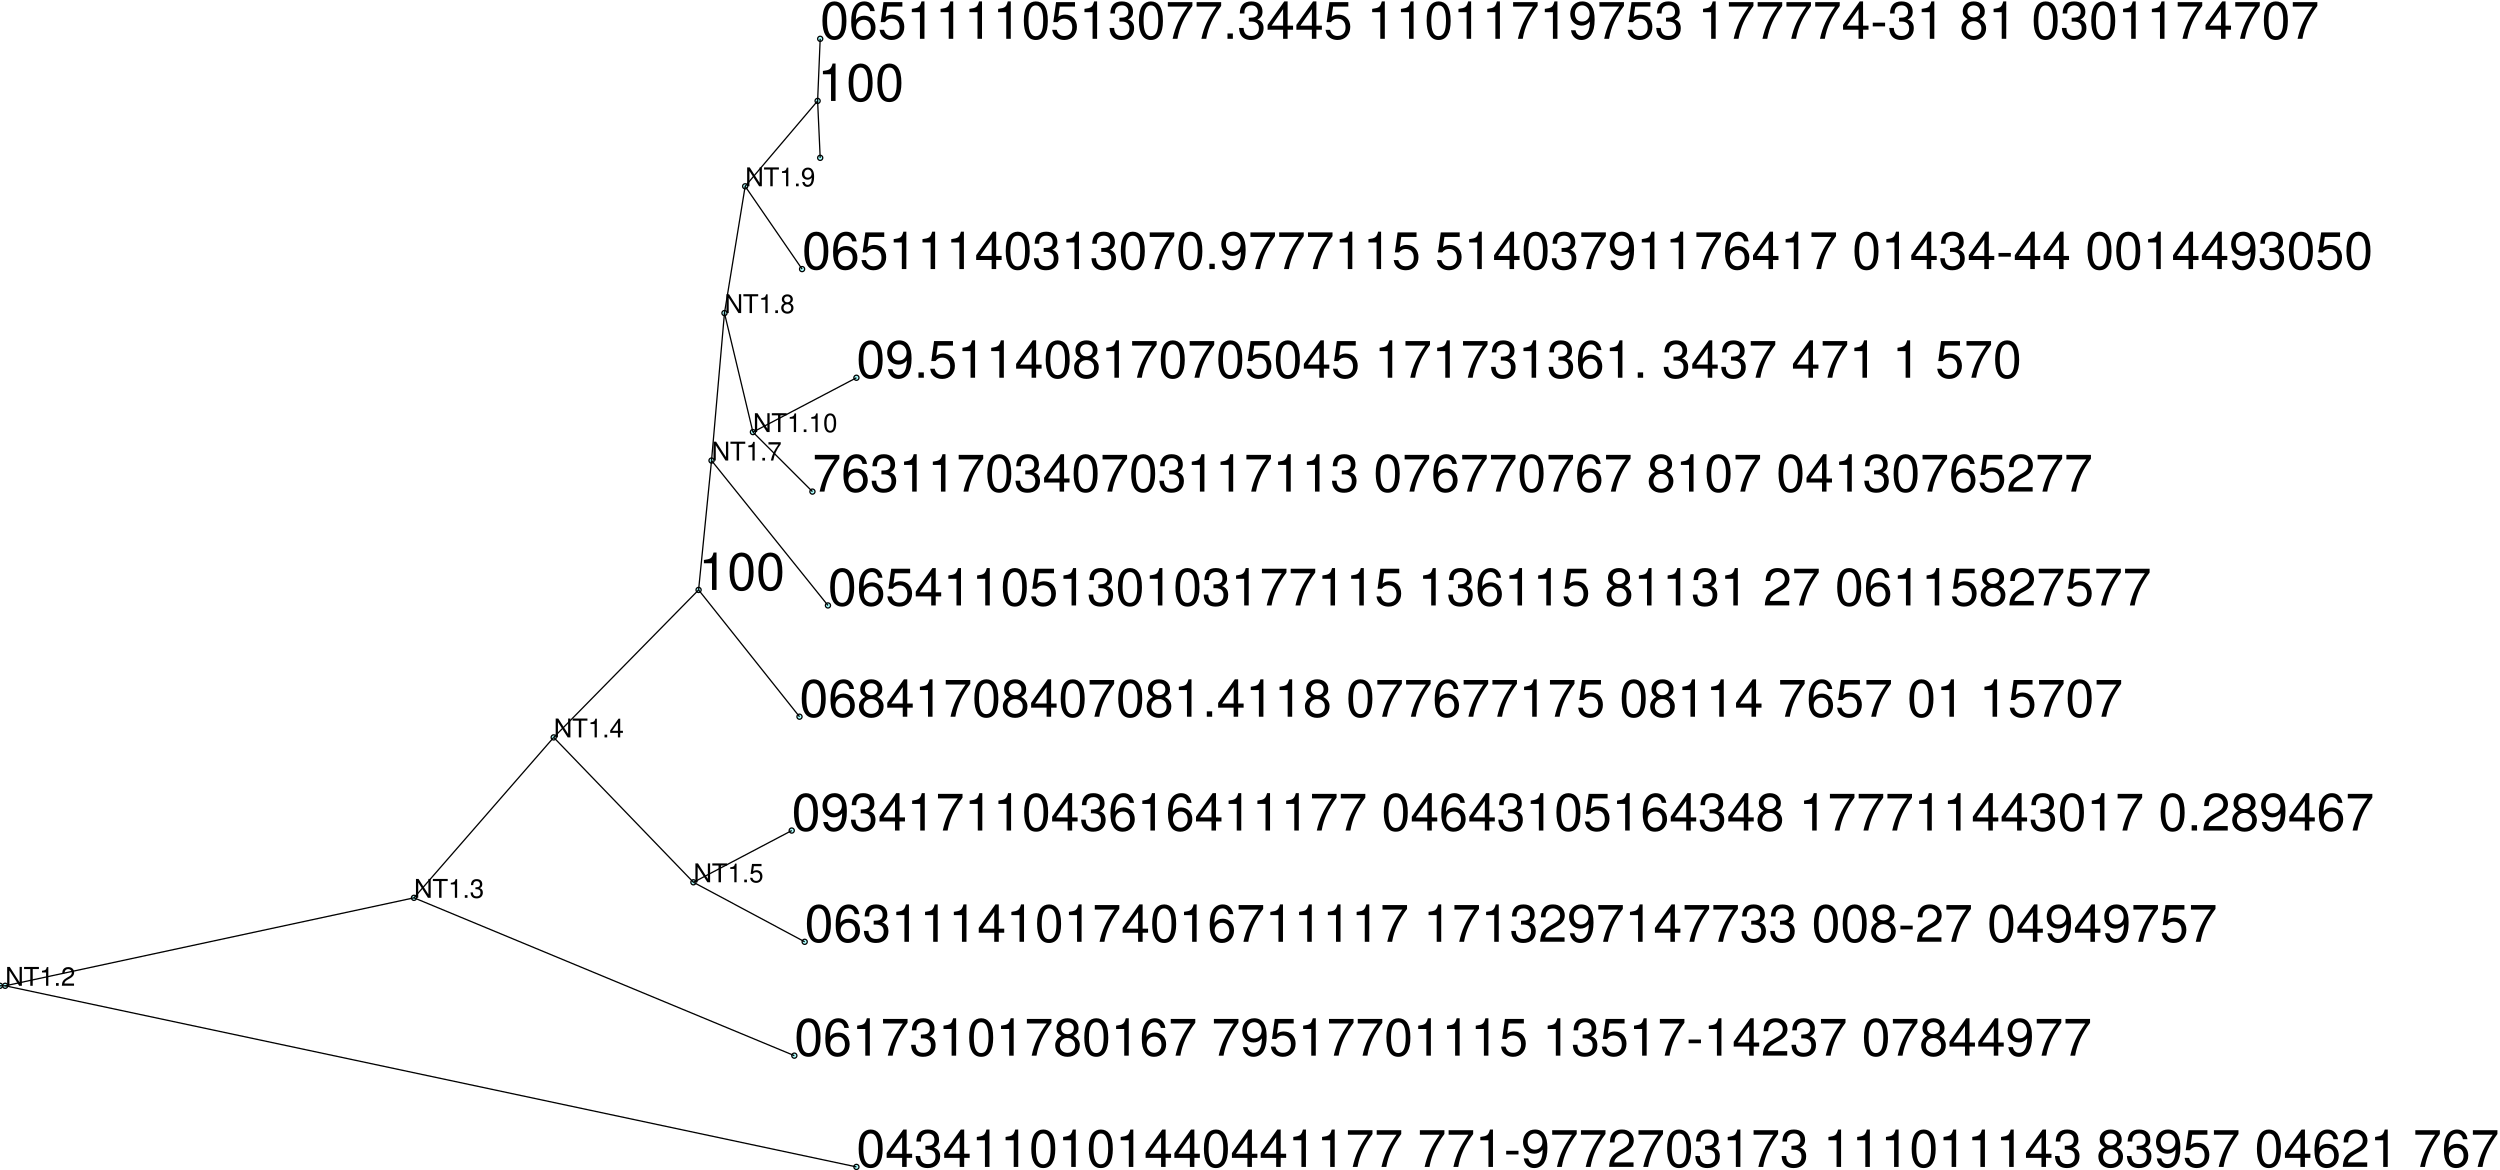
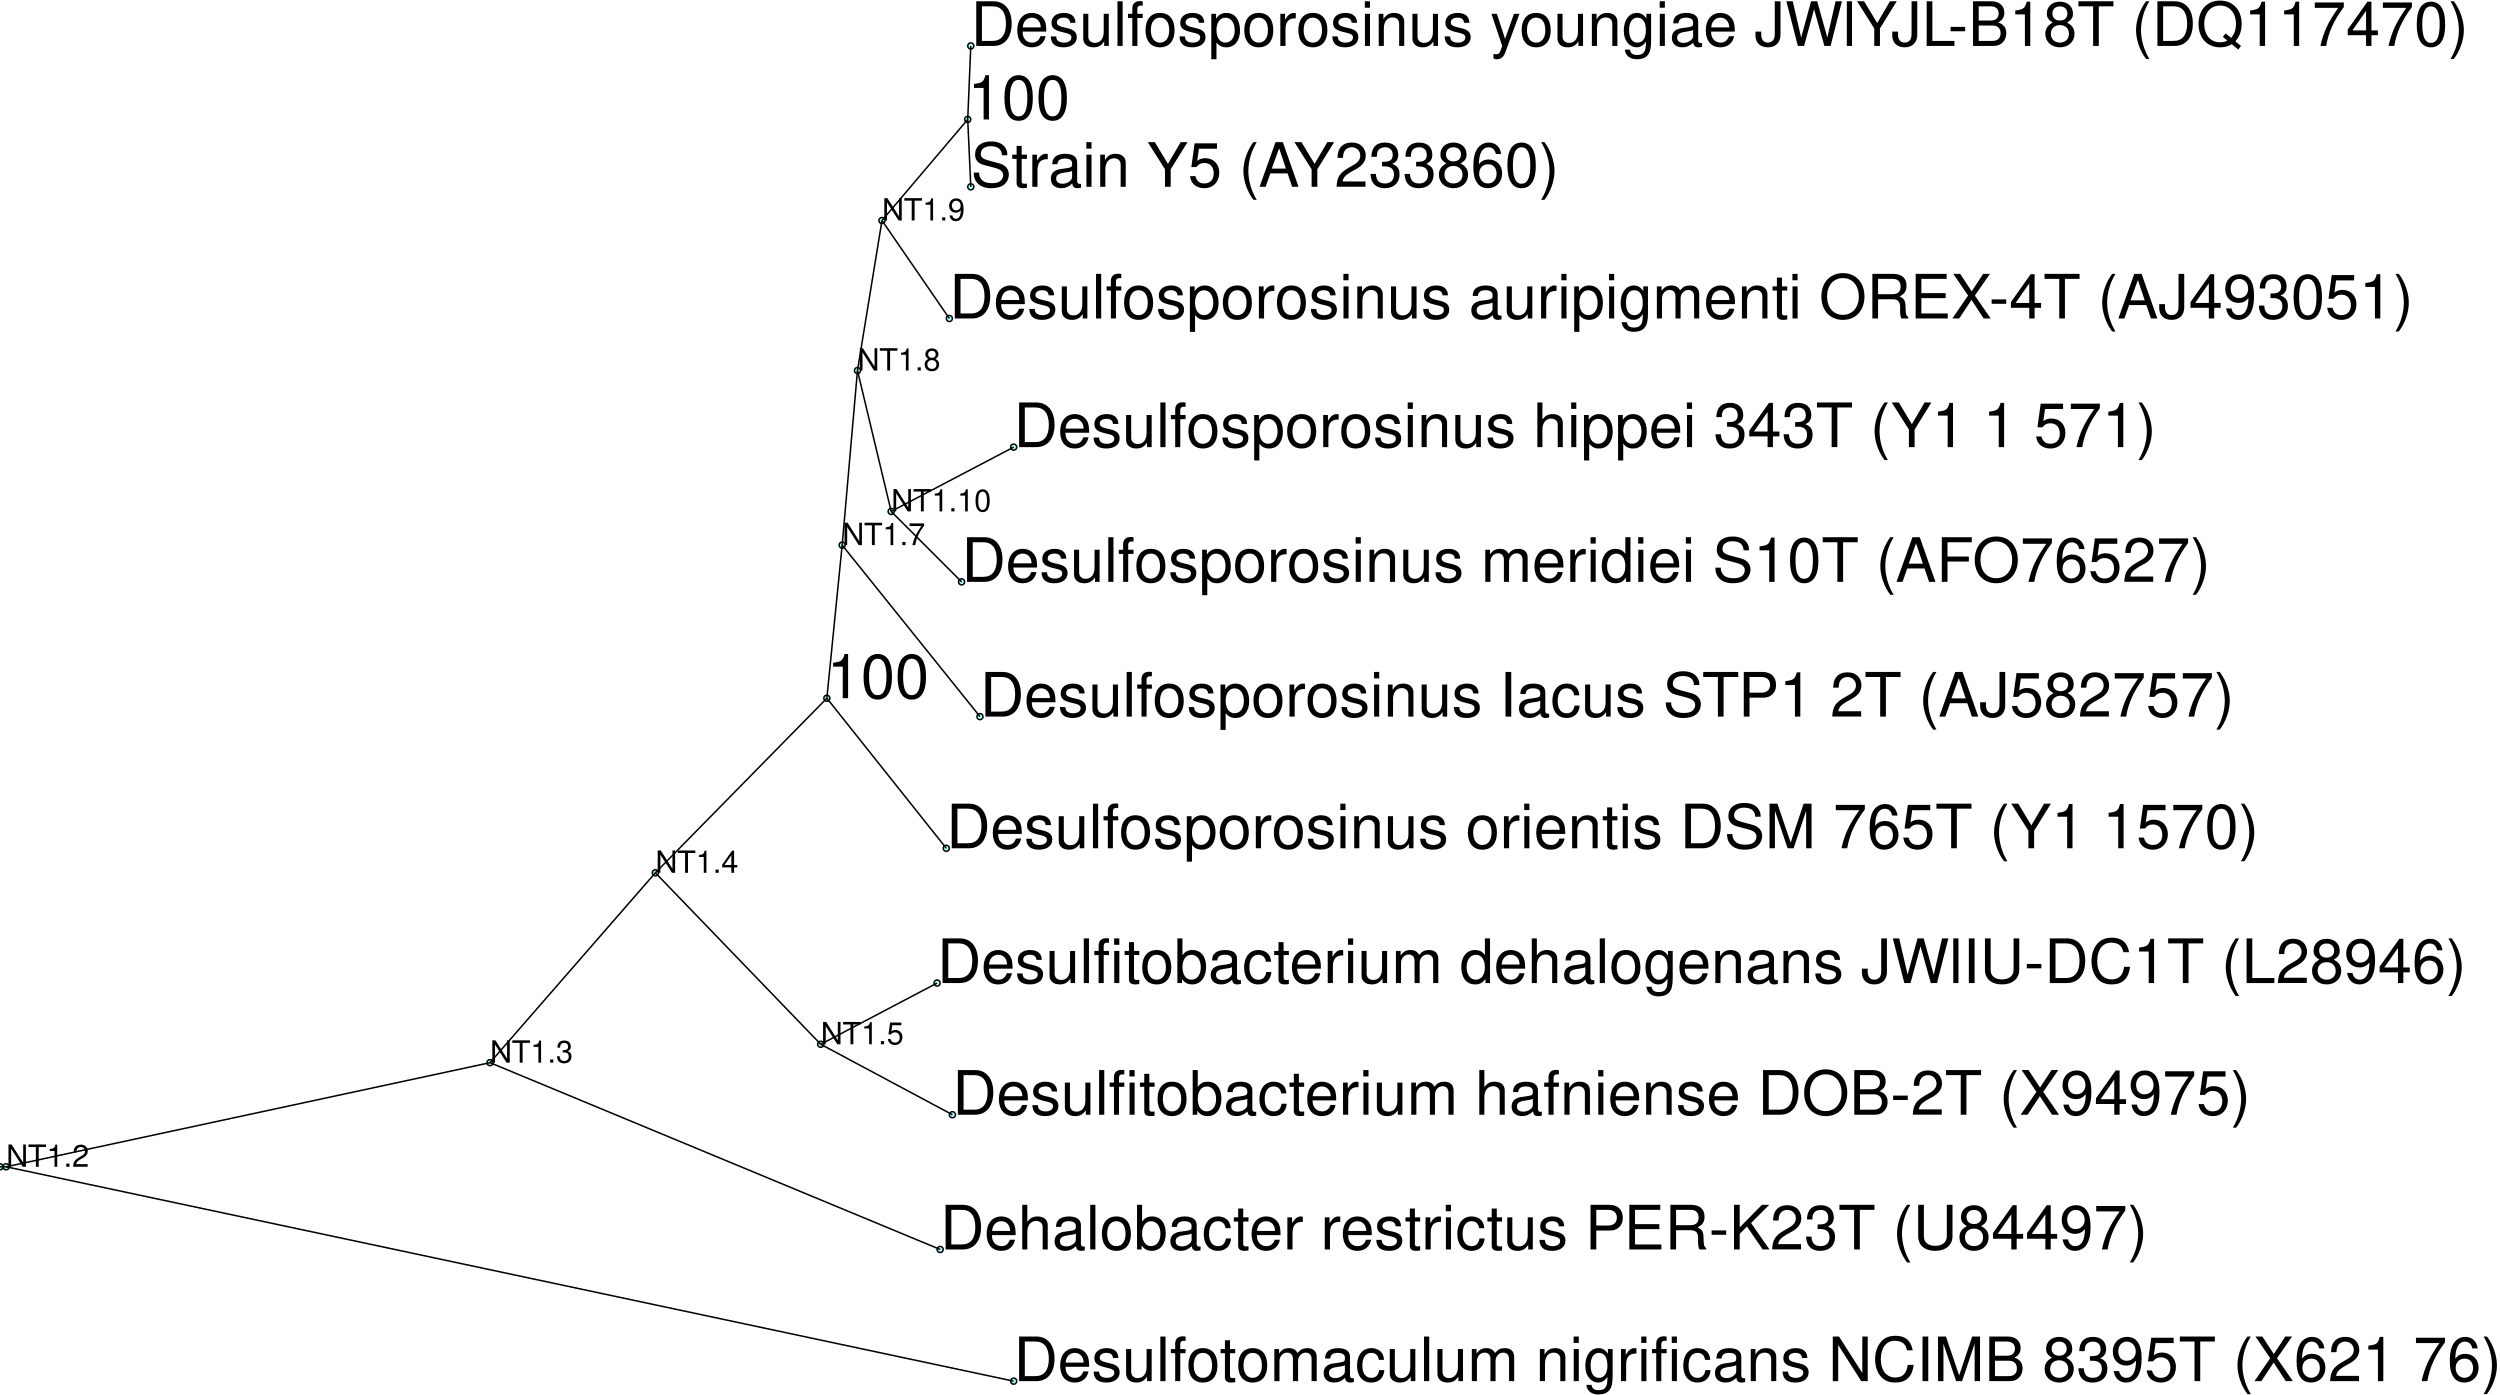
<svg xmlns="http://www.w3.org/2000/svg">
  <g>
    <g>
      <g>
        <circle stroke="black" stroke-width="0.5" fill="#aaffff" cx="0.0" cy="381.0" r="1.0" />
        <text stroke="none" x="0.0" y="381.0" font-size="20.0" font-family="helvetica" />
      </g>
      <g>
        <circle stroke="black" stroke-width="0.5" fill="#aaffff" cx="2.0" cy="381.0" r="1.0" />
        <text stroke="none" x="2.0" y="381.0" font-size="10.0" font-family="helvetica">NT1.2</text>
      </g>
      <g>
        <circle stroke="black" stroke-width="0.5" fill="#aaffff" cx="160.0" cy="347.0" r="1.0" />
        <text stroke="none" x="160.0" y="347.0" font-size="10.0" font-family="helvetica">NT1.3</text>
      </g>
      <g>
        <circle stroke="black" stroke-width="0.5" fill="#aaffff" cx="214.0" cy="285.0" r="1.0" />
        <text stroke="none" x="214.0" y="285.0" font-size="10.0" font-family="helvetica">NT1.4</text>
      </g>
      <g>
        <circle stroke="black" stroke-width="0.5" fill="#aaffff" cx="268.0" cy="341.0" r="1.0" />
        <text stroke="none" x="268.0" y="341.0" font-size="10.0" font-family="helvetica">NT1.5</text>
      </g>
      <g>
        <circle stroke="black" stroke-width="0.5" fill="#aaffff" cx="270.0" cy="228.0" r="1.0" />
        <text stroke="none" x="270.0" y="228.0" font-size="20.0" font-family="helvetica">100</text>
      </g>
      <g>
        <circle stroke="black" stroke-width="0.5" fill="#aaffff" cx="275.0" cy="178.0" r="1.0" />
        <text stroke="none" x="275.0" y="178.0" font-size="10.0" font-family="helvetica">NT1.7</text>
      </g>
      <g>
        <circle stroke="black" stroke-width="0.5" fill="#aaffff" cx="280.0" cy="121.0" r="1.0" />
        <text stroke="none" x="280.0" y="121.0" font-size="10.0" font-family="helvetica">NT1.8</text>
      </g>
      <g>
        <circle stroke="black" stroke-width="0.5" fill="#aaffff" cx="288.0" cy="72.0" r="1.0" />
        <text stroke="none" x="288.0" y="72.0" font-size="10.0" font-family="helvetica">NT1.9</text>
      </g>
      <g>
        <circle stroke="black" stroke-width="0.5" fill="#aaffff" cx="291.0" cy="167.0" r="1.0" />
        <text stroke="none" x="291.0" y="167.0" font-size="10.0" font-family="helvetica">NT1.10</text>
      </g>
      <g>
        <circle stroke="black" stroke-width="0.5" fill="#aaffff" cx="306.0" cy="321.0" r="1.0" />
-         <text stroke="none" x="306.0" y="321.0" font-size="20.0" font-family="helvetica">09341711043616411177 04643105164348 177711443017 0.289467</text>
+         <text stroke="none" x="306.0" y="321.0" font-size="20.0" font-family="helvetica">Desulfitobacterium dehalogenans JWlIU-DC1T (L28946)</text>
      </g>
      <g>
        <circle stroke="black" stroke-width="0.5" fill="#aaffff" cx="307.0" cy="408.0" r="1.0" />
-         <text stroke="none" x="307.0" y="408.0" font-size="20.0" font-family="helvetica">06173101780167 79517701115 13517-14237 07844977</text>
+         <text stroke="none" x="307.0" y="408.0" font-size="20.0" font-family="helvetica">Dehalobacter restrictus PER-K23T (U84497)</text>
      </g>
      <g>
        <circle stroke="black" stroke-width="0.5" fill="#aaffff" cx="309.0" cy="277.0" r="1.0" />
-         <text stroke="none" x="309.0" y="277.0" font-size="20.0" font-family="helvetica">06841708407081.4118 077677175 08114 7657 01 15707</text>
+         <text stroke="none" x="309.0" y="277.0" font-size="20.0" font-family="helvetica">Desulfosporosinus orientis DSM 765T (Y1 1570)</text>
      </g>
      <g>
        <circle stroke="black" stroke-width="0.5" fill="#aaffff" cx="310.0" cy="104.0" r="1.0" />
-         <text stroke="none" x="310.0" y="104.0" font-size="20.0" font-family="helvetica">06511140313070.9777115 51403791176417 01434-44 0014493050</text>
+         <text stroke="none" x="310.0" y="104.0" font-size="20.0" font-family="helvetica">Desulfosporosinus auripigmenti OREX-4T (AJ493051)</text>
      </g>
      <g>
        <circle stroke="black" stroke-width="0.5" fill="#aaffff" cx="311.0" cy="364.0" r="1.0" />
-         <text stroke="none" x="311.0" y="364.0" font-size="20.0" font-family="helvetica">063111410174016711117 1713297147733 008-27 04949757</text>
+         <text stroke="none" x="311.0" y="364.0" font-size="20.0" font-family="helvetica">Desulfitobacterium hafniense DOB-2T (X94975)</text>
      </g>
      <g>
        <circle stroke="black" stroke-width="0.5" fill="#aaffff" cx="314.0" cy="190.0" r="1.0" />
-         <text stroke="none" x="314.0" y="190.0" font-size="20.0" font-family="helvetica">7631170340703117113 076770767 8107 04130765277</text>
+         <text stroke="none" x="314.0" y="190.0" font-size="20.0" font-family="helvetica">Desulfosporosinus meridiei S10T (AFO76527)</text>
      </g>
      <g>
        <circle stroke="black" stroke-width="0.5" fill="#aaffff" cx="316.0" cy="39.0" r="1.0" />
        <text stroke="none" x="316.0" y="39.0" font-size="20.0" font-family="helvetica">100</text>
      </g>
      <g>
        <circle stroke="black" stroke-width="0.5" fill="#aaffff" cx="317.0" cy="15.0" r="1.0" />
-         <text stroke="none" x="317.0" y="15.0" font-size="20.0" font-family="helvetica">06511110513077.3445 11011719753 177774-31 81 0301174707</text>
+         <text stroke="none" x="317.0" y="15.0" font-size="20.0" font-family="helvetica">Desulfosporosinus youngiae JWlYJL-B18T (DQ117470)</text>
      </g>
      <g>
        <circle stroke="black" stroke-width="0.5" fill="#aaffff" cx="317.0" cy="61.0" r="1.0" />
-         <text stroke="none" x="317.0" y="61.0" font-size="20.0" font-family="helvetica" />
+         <text stroke="none" x="317.0" y="61.0" font-size="20.0" font-family="helvetica">Strain Y5 (AY233860)</text>
      </g>
      <g>
        <circle stroke="black" stroke-width="0.5" fill="#aaffff" cx="320.0" cy="234.0" r="1.0" />
-         <text stroke="none" x="320.0" y="234.0" font-size="20.0" font-family="helvetica">06541105130103177115 136115 81131 27 06115827577</text>
+         <text stroke="none" x="320.0" y="234.0" font-size="20.0" font-family="helvetica">Desulfosporosinus Iacus STP1 2T (AJ582757)</text>
      </g>
      <g>
        <circle stroke="black" stroke-width="0.5" fill="#aaffff" cx="331.0" cy="146.0" r="1.0" />
-         <text stroke="none" x="331.0" y="146.0" font-size="20.0" font-family="helvetica">09.511408170705045 171731361. 3437 471 1 570</text>
+         <text stroke="none" x="331.0" y="146.0" font-size="20.0" font-family="helvetica">Desulfosporosinus hippei 343T (Y1 1 571)</text>
      </g>
      <g>
        <circle stroke="black" stroke-width="0.5" fill="#aaffff" cx="331.0" cy="451.0" r="1.0" />
-         <text stroke="none" x="331.0" y="451.0" font-size="20.0" font-family="helvetica">0434110101440441177 771-9772703173 111011143 83957 04621 767</text>
+         <text stroke="none" x="331.0" y="451.0" font-size="20.0" font-family="helvetica">Desulfotomaculum nigrificans NCIMB 8395T (X621 76)</text>
      </g>
      <line stroke="black" x1="317.0" y1="15.0" x2="316.0" y2="39.0" stroke-width="0.5" />
      <line stroke="black" x1="317.0" y1="61.0" x2="316.0" y2="39.0" stroke-width="0.5" />
      <line stroke="black" x1="314.0" y1="190.0" x2="291.0" y2="167.0" stroke-width="0.5" />
      <line stroke="black" x1="309.0" y1="277.0" x2="270.0" y2="228.0" stroke-width="0.5" />
      <line stroke="black" x1="2.0" y1="381.0" x2="0.0" y2="381.0" stroke-width="0.5" />
      <line stroke="black" x1="316.0" y1="39.0" x2="288.0" y2="72.0" stroke-width="0.5" />
      <line stroke="black" x1="288.0" y1="72.0" x2="280.0" y2="121.0" stroke-width="0.5" />
      <line stroke="black" x1="280.0" y1="121.0" x2="275.0" y2="178.0" stroke-width="0.5" />
      <line stroke="black" x1="280.0" y1="121.0" x2="291.0" y2="167.0" stroke-width="0.5" />
      <line stroke="black" x1="275.0" y1="178.0" x2="270.0" y2="228.0" stroke-width="0.5" />
      <line stroke="black" x1="270.0" y1="228.0" x2="214.0" y2="285.0" stroke-width="0.5" />
      <line stroke="black" x1="214.0" y1="285.0" x2="160.0" y2="347.0" stroke-width="0.5" />
      <line stroke="black" x1="214.0" y1="285.0" x2="268.0" y2="341.0" stroke-width="0.5" />
      <line stroke="black" x1="160.0" y1="347.0" x2="2.0" y2="381.0" stroke-width="0.5" />
      <line stroke="black" x1="331.0" y1="451.0" x2="2.0" y2="381.0" stroke-width="0.5" />
      <line stroke="black" x1="307.0" y1="408.0" x2="160.0" y2="347.0" stroke-width="0.5" />
      <line stroke="black" x1="306.0" y1="321.0" x2="268.0" y2="341.0" stroke-width="0.5" />
      <line stroke="black" x1="311.0" y1="364.0" x2="268.0" y2="341.0" stroke-width="0.5" />
      <line stroke="black" x1="320.0" y1="234.0" x2="275.0" y2="178.0" stroke-width="0.5" />
      <line stroke="black" x1="310.0" y1="104.0" x2="288.0" y2="72.0" stroke-width="0.5" />
      <line stroke="black" x1="331.0" y1="146.0" x2="291.0" y2="167.0" stroke-width="0.5" />
    </g>
  </g>
</svg>
